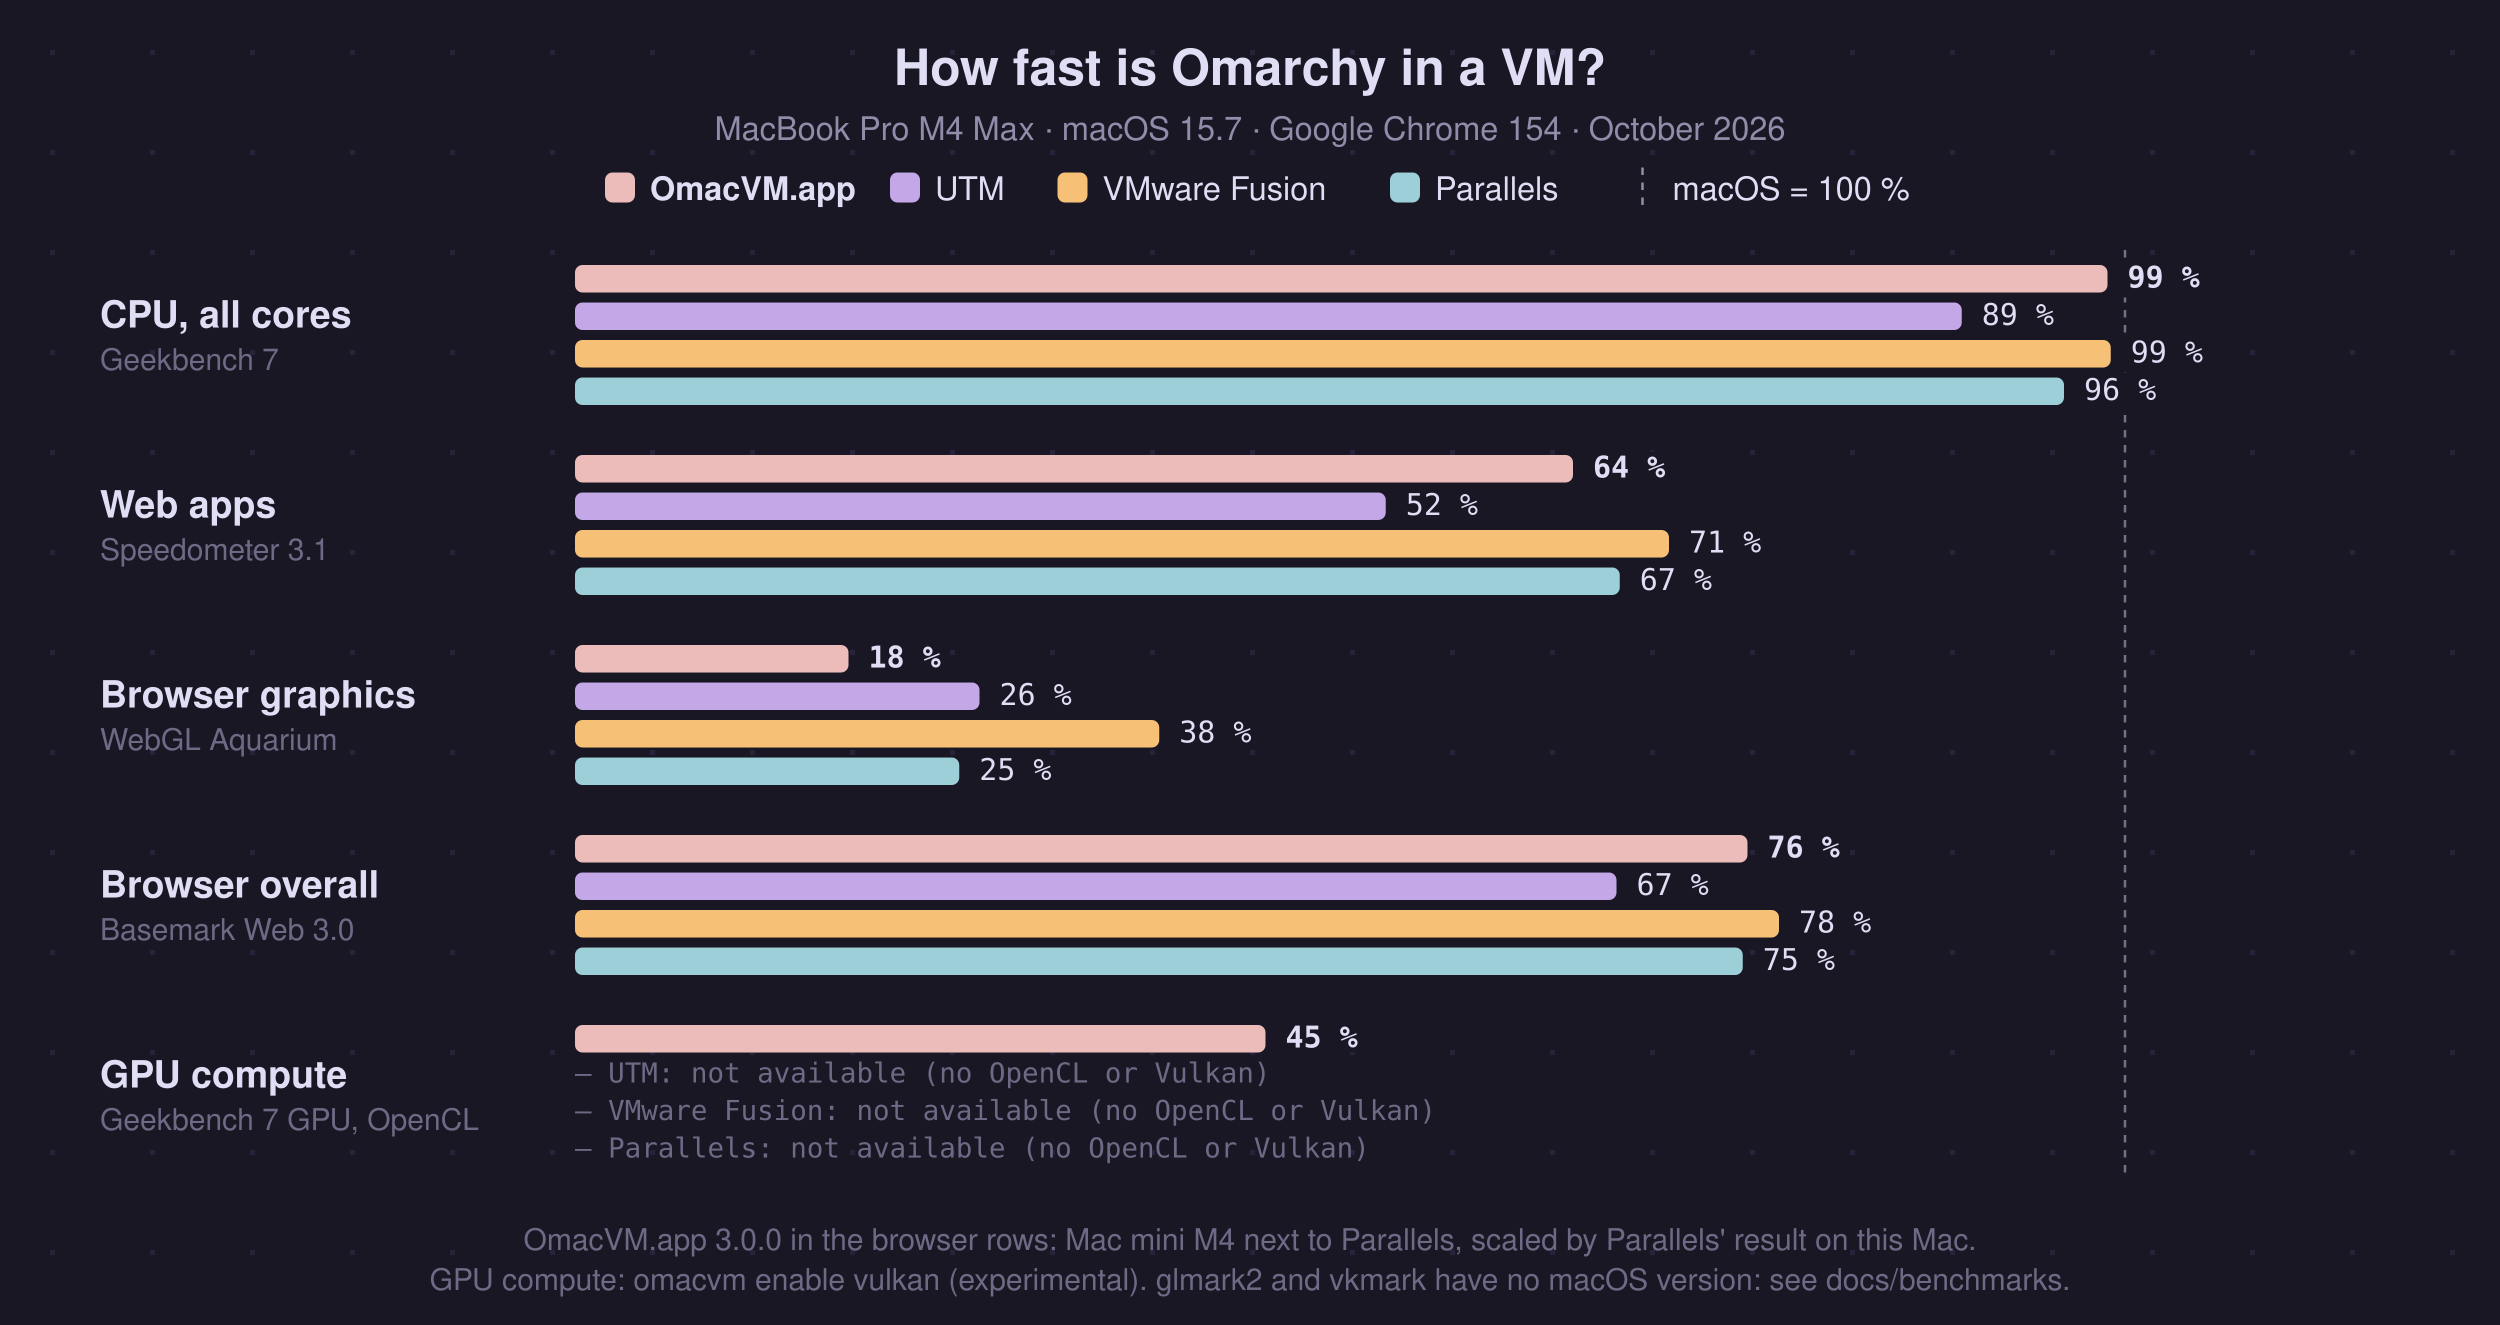
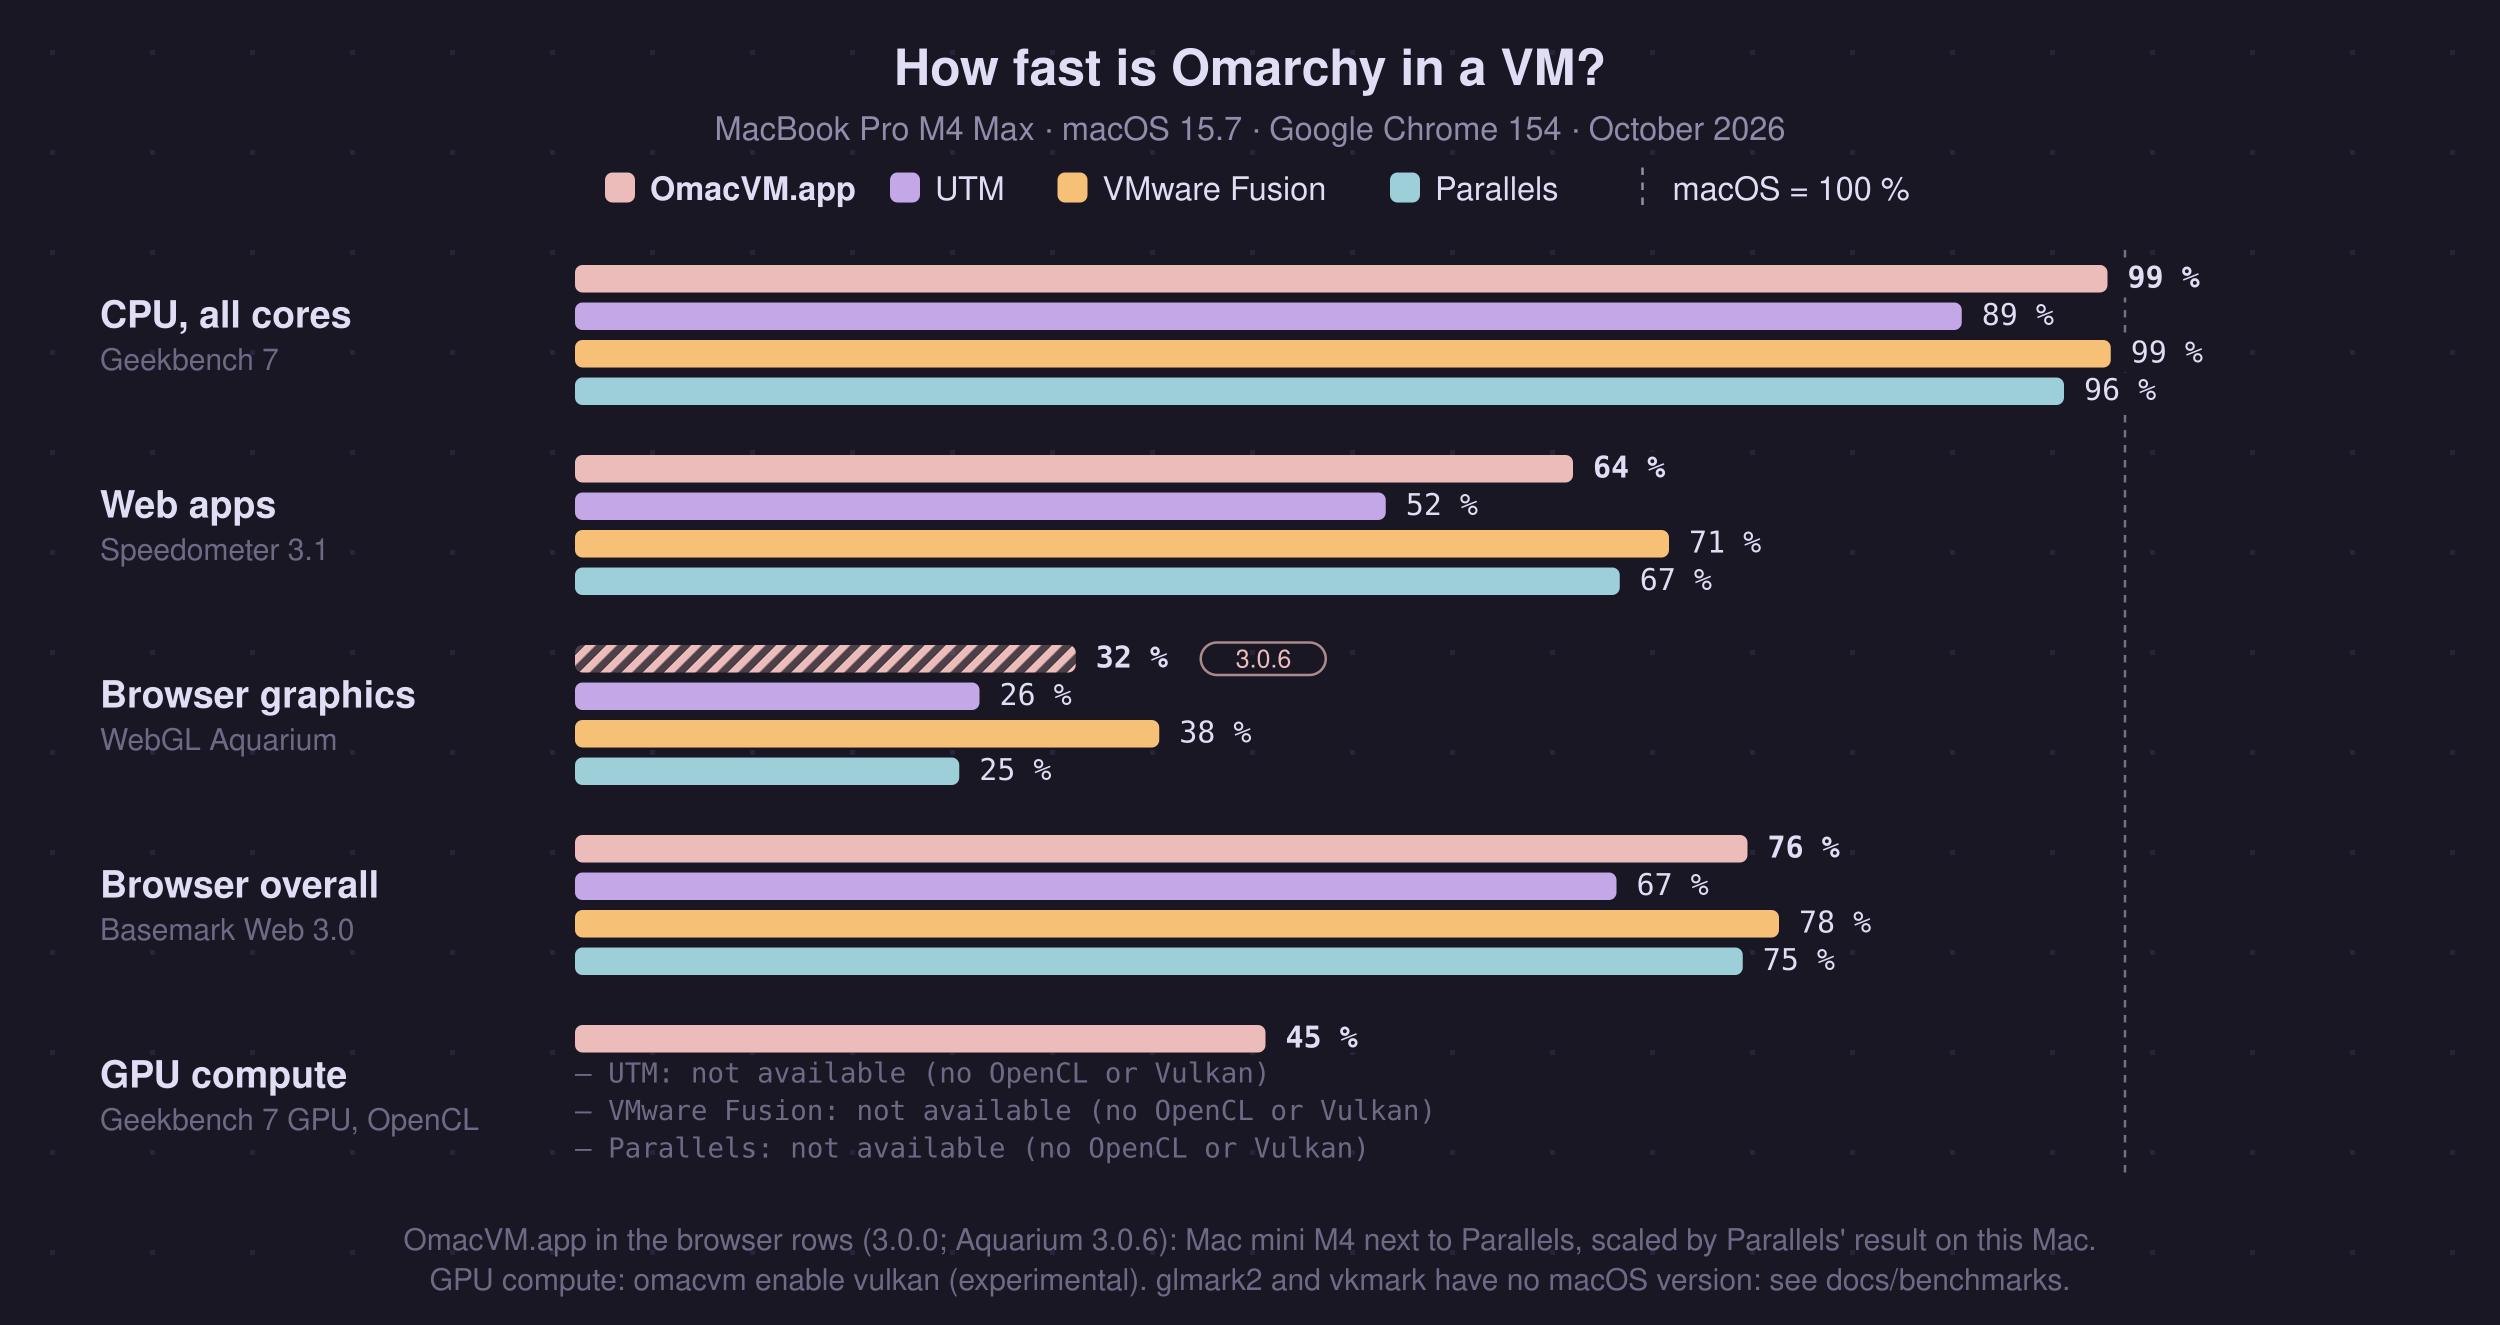
<svg xmlns="http://www.w3.org/2000/svg" viewBox="0 0 1000 530" width="1000" height="530" role="img" aria-labelledby="t d">
  <defs>
    <pattern id="dots" width="40" height="40" patternUnits="userSpaceOnUse">
      <rect x="20" y="20" width="2" height="2" fill="#26233a" />
    </pattern>
    <pattern id="hatch-app" width="6" height="6" patternUnits="userSpaceOnUse" patternTransform="rotate(45)">
      <rect width="6" height="6" fill="#ebbcba" fill-opacity="0.25" />
      <rect width="3" height="6" fill="#ebbcba" />
    </pattern>
    <pattern id="hatch-utm" width="6" height="6" patternUnits="userSpaceOnUse" patternTransform="rotate(45)">
      <rect width="6" height="6" fill="#c4a7e7" fill-opacity="0.25" />
      <rect width="3" height="6" fill="#c4a7e7" />
    </pattern>
    <pattern id="hatch-fusion" width="6" height="6" patternUnits="userSpaceOnUse" patternTransform="rotate(45)">
      <rect width="6" height="6" fill="#f6c177" fill-opacity="0.25" />
      <rect width="3" height="6" fill="#f6c177" />
    </pattern>
    <pattern id="hatch-parallels" width="6" height="6" patternUnits="userSpaceOnUse" patternTransform="rotate(45)">
      <rect width="6" height="6" fill="#9ccfd8" fill-opacity="0.25" />
      <rect width="3" height="6" fill="#9ccfd8" />
    </pattern>
  </defs>
  <rect width="1000" height="530" fill="#191724" />
  <rect width="1000" height="530" fill="url(#dots)" />
  <text x="500.0" y="34" font-family="-apple-system, BlinkMacSystemFont, 'Segoe UI', Helvetica, Arial, sans-serif" font-size="20" fill="#e0def4" font-weight="600" text-anchor="middle">How fast is Omarchy in a VM?</text>
  <text x="500.0" y="56" font-family="-apple-system, BlinkMacSystemFont, 'Segoe UI', Helvetica, Arial, sans-serif" font-size="13" fill="#908caa" text-anchor="middle">MacBook Pro M4 Max · macOS 15.7 · Google Chrome 154 · October 2026</text>
  <rect x="242" y="69" width="12" height="12" rx="3" fill="#ebbcba" />
  <text x="260" y="80" font-family="-apple-system, BlinkMacSystemFont, 'Segoe UI', Helvetica, Arial, sans-serif" font-size="13" fill="#e0def4" font-weight="600">OmacVM.app</text>
  <rect x="356" y="69" width="12" height="12" rx="3" fill="#c4a7e7" />
  <text x="374" y="80" font-family="-apple-system, BlinkMacSystemFont, 'Segoe UI', Helvetica, Arial, sans-serif" font-size="13" fill="#e0def4">UTM</text>
  <rect x="423" y="69" width="12" height="12" rx="3" fill="#f6c177" />
  <text x="441" y="80" font-family="-apple-system, BlinkMacSystemFont, 'Segoe UI', Helvetica, Arial, sans-serif" font-size="13" fill="#e0def4">VMware Fusion</text>
  <rect x="556" y="69" width="12" height="12" rx="3" fill="#9ccfd8" />
  <text x="574" y="80" font-family="-apple-system, BlinkMacSystemFont, 'Segoe UI', Helvetica, Arial, sans-serif" font-size="13" fill="#e0def4">Parallels</text>
  <line x1="657" y1="67" x2="657" y2="83" stroke="#e0def4" stroke-opacity="0.6" stroke-dasharray="3 3" />
  <text x="669" y="80" font-family="-apple-system, BlinkMacSystemFont, 'Segoe UI', Helvetica, Arial, sans-serif" font-size="13" fill="#e0def4">macOS = 100 %</text>
  <line x1="850" y1="100" x2="850" y2="472" stroke="#e0def4" stroke-opacity="0.45" stroke-dasharray="3 3" />
  <text x="40" y="131.0" font-family="-apple-system, BlinkMacSystemFont, 'Segoe UI', Helvetica, Arial, sans-serif" font-size="15" fill="#e0def4" font-weight="600">CPU, all cores</text>
  <text x="40" y="148.0" font-family="-apple-system, BlinkMacSystemFont, 'Segoe UI', Helvetica, Arial, sans-serif" font-size="12" fill="#6e6a86">Geekbench 7</text>
  <rect x="230" y="106.0" width="613.0" height="11" rx="3" fill="#ebbcba" />
  <rect x="844.0" y="104" width="52" height="15" fill="#191724" />
  <text x="851.0" y="115" font-family="ui-monospace, 'SF Mono', Menlo, monospace" font-size="12" fill="#e0def4" font-weight="600" stroke="#191724" stroke-width="4" paint-order="stroke">99 %</text>
  <rect x="230" y="121.0" width="554.7" height="11" rx="3" fill="#c4a7e7" />
  <text x="792.7" y="130" font-family="ui-monospace, 'SF Mono', Menlo, monospace" font-size="12" fill="#e0def4" stroke="#191724" stroke-width="4" paint-order="stroke">89 %</text>
  <rect x="230" y="136.0" width="614.3" height="11" rx="3" fill="#f6c177" />
  <rect x="845.3" y="134" width="52" height="15" fill="#191724" />
  <text x="852.3" y="145" font-family="ui-monospace, 'SF Mono', Menlo, monospace" font-size="12" fill="#e0def4" stroke="#191724" stroke-width="4" paint-order="stroke">99 %</text>
  <rect x="230" y="151.0" width="595.6" height="11" rx="3" fill="#9ccfd8" />
  <rect x="826.6" y="149" width="52" height="15" fill="#191724" />
  <text x="833.6" y="160" font-family="ui-monospace, 'SF Mono', Menlo, monospace" font-size="12" fill="#e0def4" stroke="#191724" stroke-width="4" paint-order="stroke">96 %</text>
  <text x="40" y="207.0" font-family="-apple-system, BlinkMacSystemFont, 'Segoe UI', Helvetica, Arial, sans-serif" font-size="15" fill="#e0def4" font-weight="600">Web apps</text>
  <text x="40" y="224.0" font-family="-apple-system, BlinkMacSystemFont, 'Segoe UI', Helvetica, Arial, sans-serif" font-size="12" fill="#6e6a86">Speedometer 3.1</text>
  <rect x="230" y="182.0" width="399.2" height="11" rx="3" fill="#ebbcba" />
  <text x="637.2" y="191" font-family="ui-monospace, 'SF Mono', Menlo, monospace" font-size="12" fill="#e0def4" font-weight="600" stroke="#191724" stroke-width="4" paint-order="stroke">64 %</text>
  <rect x="230" y="197.0" width="324.3" height="11" rx="3" fill="#c4a7e7" />
  <text x="562.3" y="206" font-family="ui-monospace, 'SF Mono', Menlo, monospace" font-size="12" fill="#e0def4" stroke="#191724" stroke-width="4" paint-order="stroke">52 %</text>
  <rect x="230" y="212.0" width="437.6" height="11" rx="3" fill="#f6c177" />
  <text x="675.6" y="221" font-family="ui-monospace, 'SF Mono', Menlo, monospace" font-size="12" fill="#e0def4" stroke="#191724" stroke-width="4" paint-order="stroke">71 %</text>
  <rect x="230" y="227.0" width="417.9" height="11" rx="3" fill="#9ccfd8" />
  <text x="655.9" y="236" font-family="ui-monospace, 'SF Mono', Menlo, monospace" font-size="12" fill="#e0def4" stroke="#191724" stroke-width="4" paint-order="stroke">67 %</text>
  <text x="40" y="283.0" font-family="-apple-system, BlinkMacSystemFont, 'Segoe UI', Helvetica, Arial, sans-serif" font-size="15" fill="#e0def4" font-weight="600">Browser graphics</text>
  <text x="40" y="300.0" font-family="-apple-system, BlinkMacSystemFont, 'Segoe UI', Helvetica, Arial, sans-serif" font-size="12" fill="#6e6a86">WebGL Aquarium</text>
-   <rect x="230" y="258.0" width="109.4" height="11" rx="3" fill="#ebbcba" />
-   <text x="347.4" y="267" font-family="ui-monospace, 'SF Mono', Menlo, monospace" font-size="12" fill="#e0def4" font-weight="600" stroke="#191724" stroke-width="4" paint-order="stroke">18 %</text>
+   <rect x="230" y="258.0" width="200.3" height="11" rx="3" fill="url(#hatch-app)" />
+   <text x="438.3" y="267" font-family="ui-monospace, 'SF Mono', Menlo, monospace" font-size="12" fill="#e0def4" font-weight="600" stroke="#191724" stroke-width="4" paint-order="stroke">32 %</text>
+   <rect x="480.3" y="257" width="50" height="13" rx="6.5" fill="none" stroke="#ebbcba" stroke-opacity="0.7" />
+   <text x="505.4" y="267" font-family="-apple-system, BlinkMacSystemFont, 'Segoe UI', Helvetica, Arial, sans-serif" font-size="10" fill="#ebbcba" text-anchor="middle">3.0.6</text>
  <rect x="230" y="273.0" width="161.8" height="11" rx="3" fill="#c4a7e7" />
  <text x="399.8" y="282" font-family="ui-monospace, 'SF Mono', Menlo, monospace" font-size="12" fill="#e0def4" stroke="#191724" stroke-width="4" paint-order="stroke">26 %</text>
  <rect x="230" y="288.0" width="233.7" height="11" rx="3" fill="#f6c177" />
  <text x="471.7" y="297" font-family="ui-monospace, 'SF Mono', Menlo, monospace" font-size="12" fill="#e0def4" stroke="#191724" stroke-width="4" paint-order="stroke">38 %</text>
  <rect x="230" y="303.0" width="153.7" height="11" rx="3" fill="#9ccfd8" />
  <text x="391.7" y="312" font-family="ui-monospace, 'SF Mono', Menlo, monospace" font-size="12" fill="#e0def4" stroke="#191724" stroke-width="4" paint-order="stroke">25 %</text>
  <text x="40" y="359.0" font-family="-apple-system, BlinkMacSystemFont, 'Segoe UI', Helvetica, Arial, sans-serif" font-size="15" fill="#e0def4" font-weight="600">Browser overall</text>
  <text x="40" y="376.0" font-family="-apple-system, BlinkMacSystemFont, 'Segoe UI', Helvetica, Arial, sans-serif" font-size="12" fill="#6e6a86">Basemark Web 3.0</text>
  <rect x="230" y="334.0" width="469.0" height="11" rx="3" fill="#ebbcba" />
  <text x="707.0" y="343" font-family="ui-monospace, 'SF Mono', Menlo, monospace" font-size="12" fill="#e0def4" font-weight="600" stroke="#191724" stroke-width="4" paint-order="stroke">76 %</text>
  <rect x="230" y="349.0" width="416.6" height="11" rx="3" fill="#c4a7e7" />
  <text x="654.6" y="358" font-family="ui-monospace, 'SF Mono', Menlo, monospace" font-size="12" fill="#e0def4" stroke="#191724" stroke-width="4" paint-order="stroke">67 %</text>
  <rect x="230" y="364.0" width="481.6" height="11" rx="3" fill="#f6c177" />
  <text x="719.6" y="373" font-family="ui-monospace, 'SF Mono', Menlo, monospace" font-size="12" fill="#e0def4" stroke="#191724" stroke-width="4" paint-order="stroke">78 %</text>
  <rect x="230" y="379.0" width="467.1" height="11" rx="3" fill="#9ccfd8" />
  <text x="705.1" y="388" font-family="ui-monospace, 'SF Mono', Menlo, monospace" font-size="12" fill="#e0def4" stroke="#191724" stroke-width="4" paint-order="stroke">75 %</text>
  <text x="40" y="435.0" font-family="-apple-system, BlinkMacSystemFont, 'Segoe UI', Helvetica, Arial, sans-serif" font-size="15" fill="#e0def4" font-weight="600">GPU compute</text>
  <text x="40" y="452.0" font-family="-apple-system, BlinkMacSystemFont, 'Segoe UI', Helvetica, Arial, sans-serif" font-size="12" fill="#6e6a86">Geekbench 7 GPU, OpenCL</text>
  <rect x="230" y="410.0" width="276.2" height="11" rx="3" fill="#ebbcba" />
  <text x="514.2" y="419" font-family="ui-monospace, 'SF Mono', Menlo, monospace" font-size="12" fill="#e0def4" font-weight="600" stroke="#191724" stroke-width="4" paint-order="stroke">45 %</text>
  <text x="230" y="433" font-family="ui-monospace, 'SF Mono', Menlo, monospace" font-size="11" fill="#6e6a86">– UTM: not available (no OpenCL or Vulkan)</text>
  <text x="230" y="448" font-family="ui-monospace, 'SF Mono', Menlo, monospace" font-size="11" fill="#6e6a86">– VMware Fusion: not available (no OpenCL or Vulkan)</text>
  <text x="230" y="463" font-family="ui-monospace, 'SF Mono', Menlo, monospace" font-size="11" fill="#6e6a86">– Parallels: not available (no OpenCL or Vulkan)</text>
-   <text x="500.0" y="500" font-family="-apple-system, BlinkMacSystemFont, 'Segoe UI', Helvetica, Arial, sans-serif" font-size="12" fill="#6e6a86" text-anchor="middle">OmacVM.app 3.0.0 in the browser rows: Mac mini M4 next to Parallels, scaled by Parallels' result on this Mac.</text>
+   <text x="500.0" y="500" font-family="-apple-system, BlinkMacSystemFont, 'Segoe UI', Helvetica, Arial, sans-serif" font-size="12" fill="#6e6a86" text-anchor="middle">OmacVM.app in the browser rows (3.0.0; Aquarium 3.0.6): Mac mini M4 next to Parallels, scaled by Parallels' result on this Mac.</text>
  <text x="500.0" y="516" font-family="-apple-system, BlinkMacSystemFont, 'Segoe UI', Helvetica, Arial, sans-serif" font-size="12" fill="#6e6a86" text-anchor="middle">GPU compute: omacvm enable vulkan (experimental). glmark2 and vkmark have no macOS version: see docs/benchmarks.</text>
</svg>
